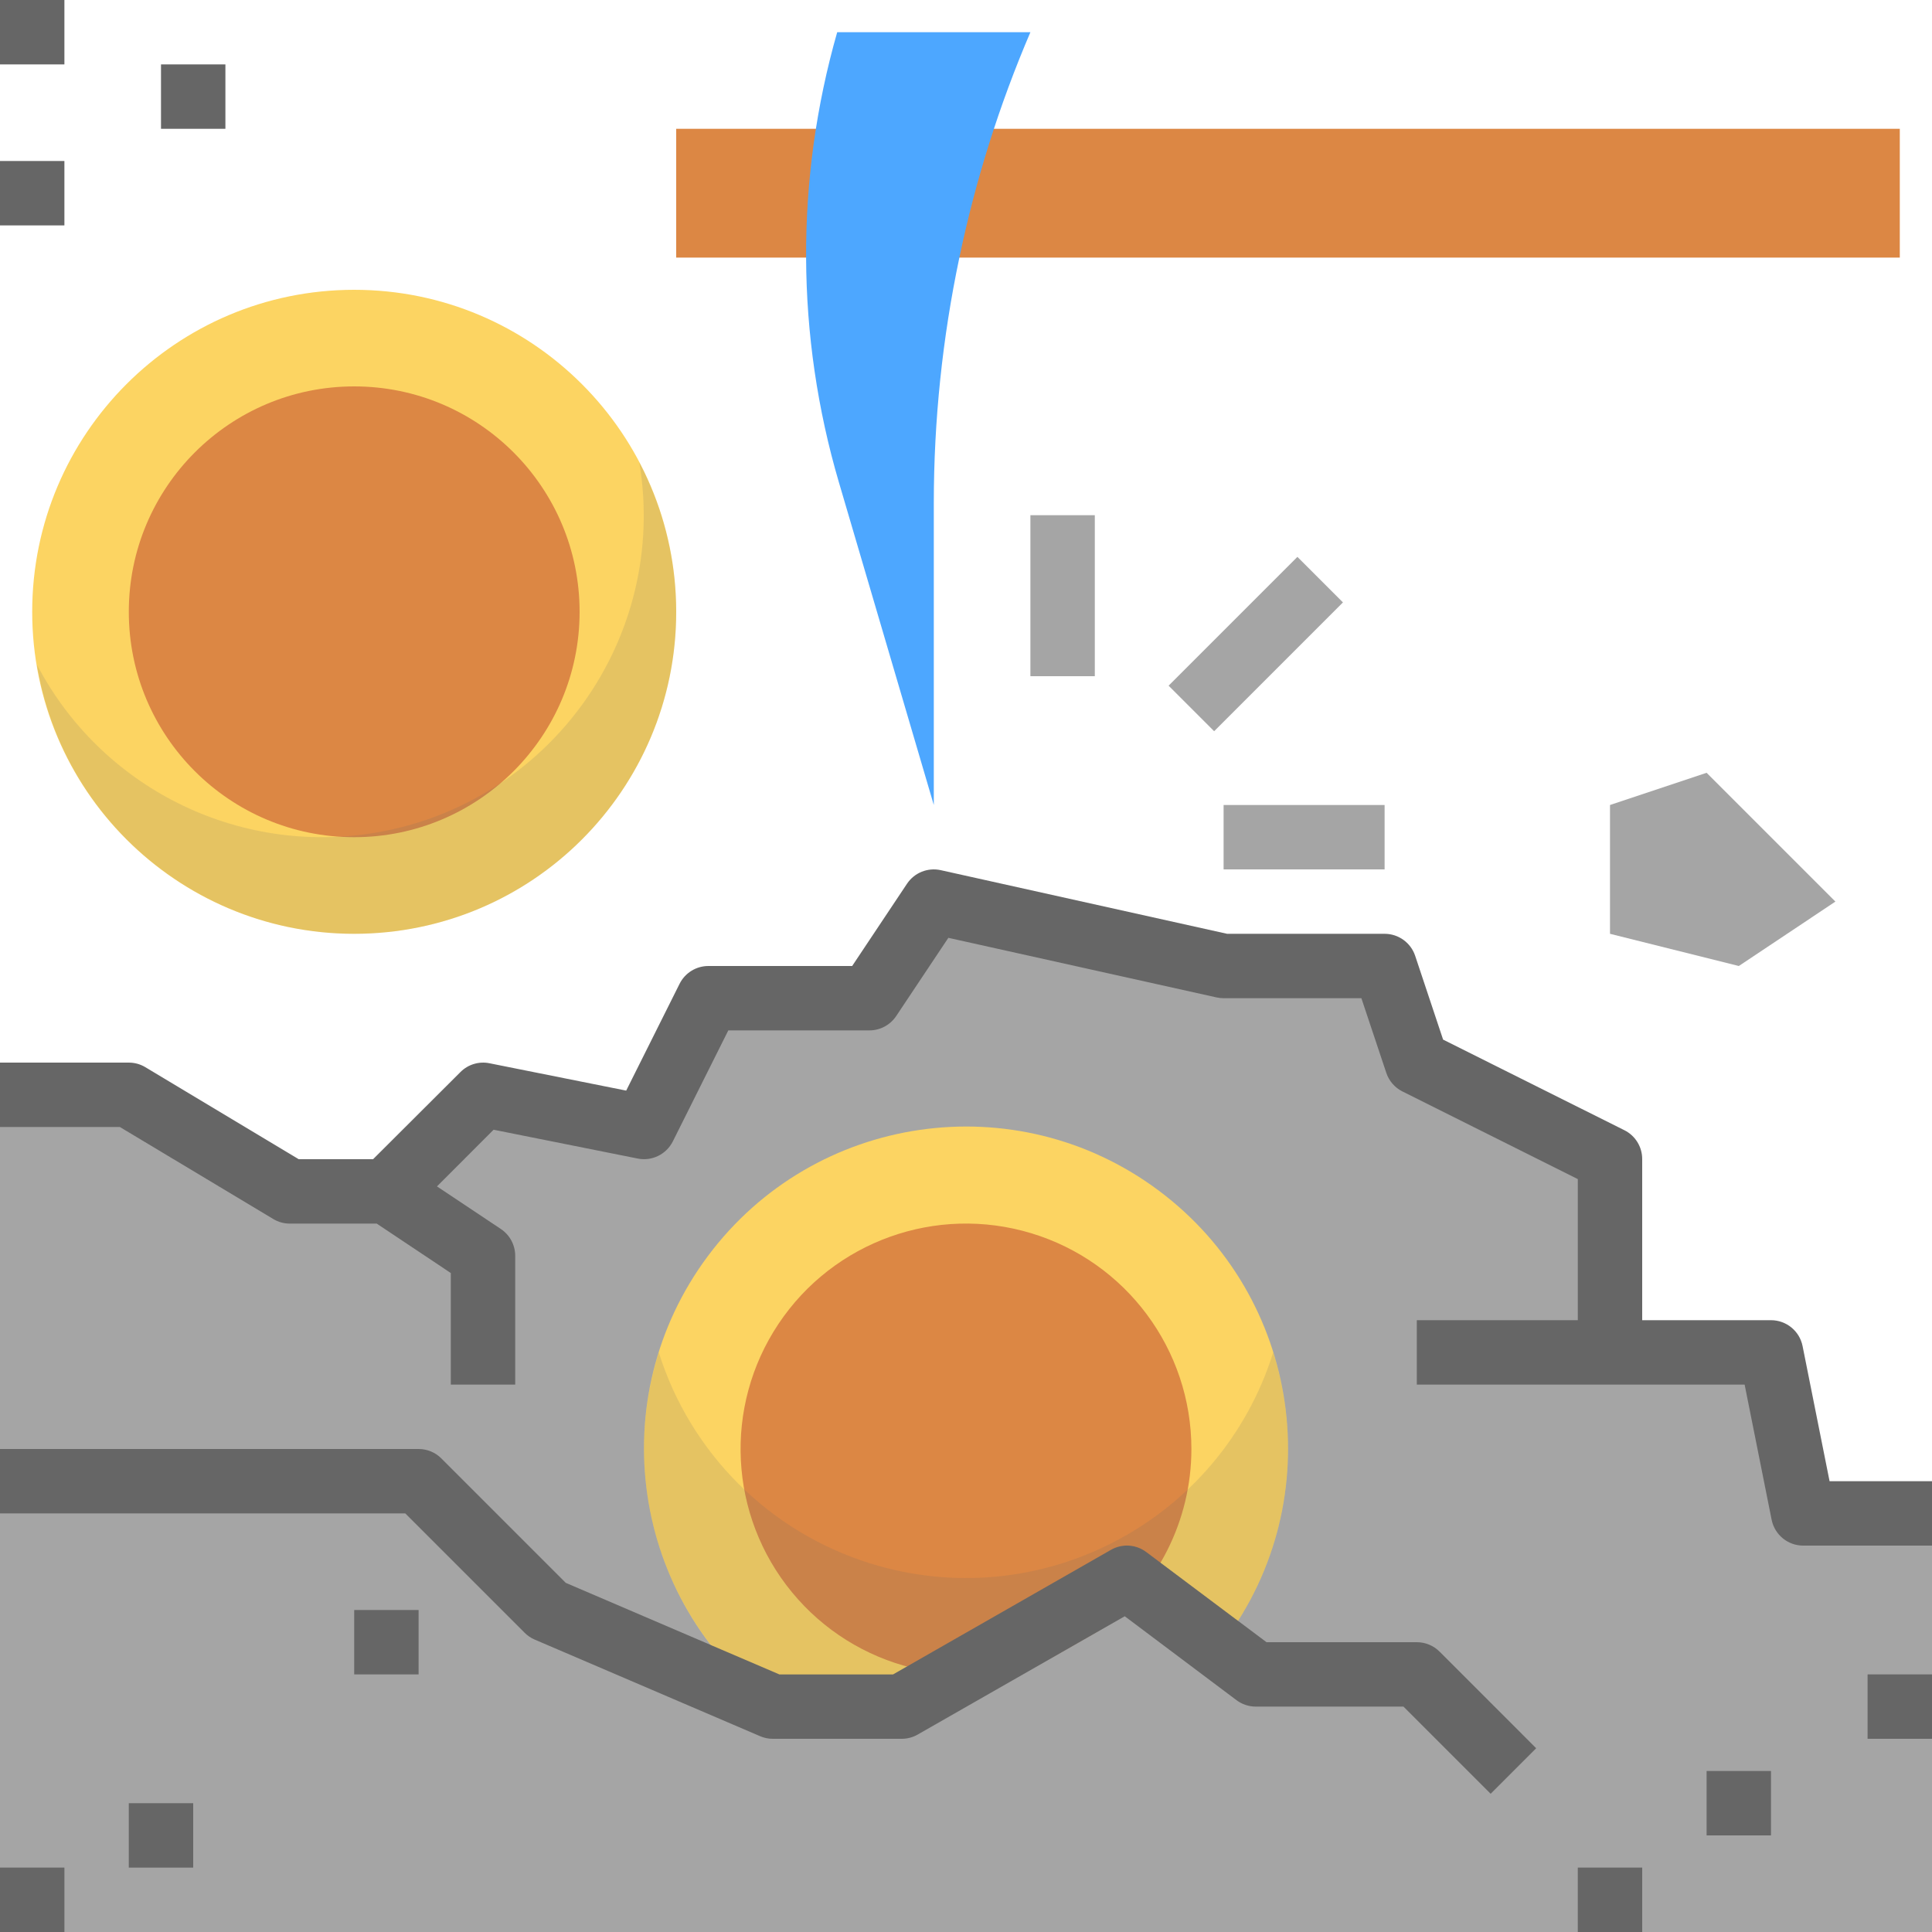
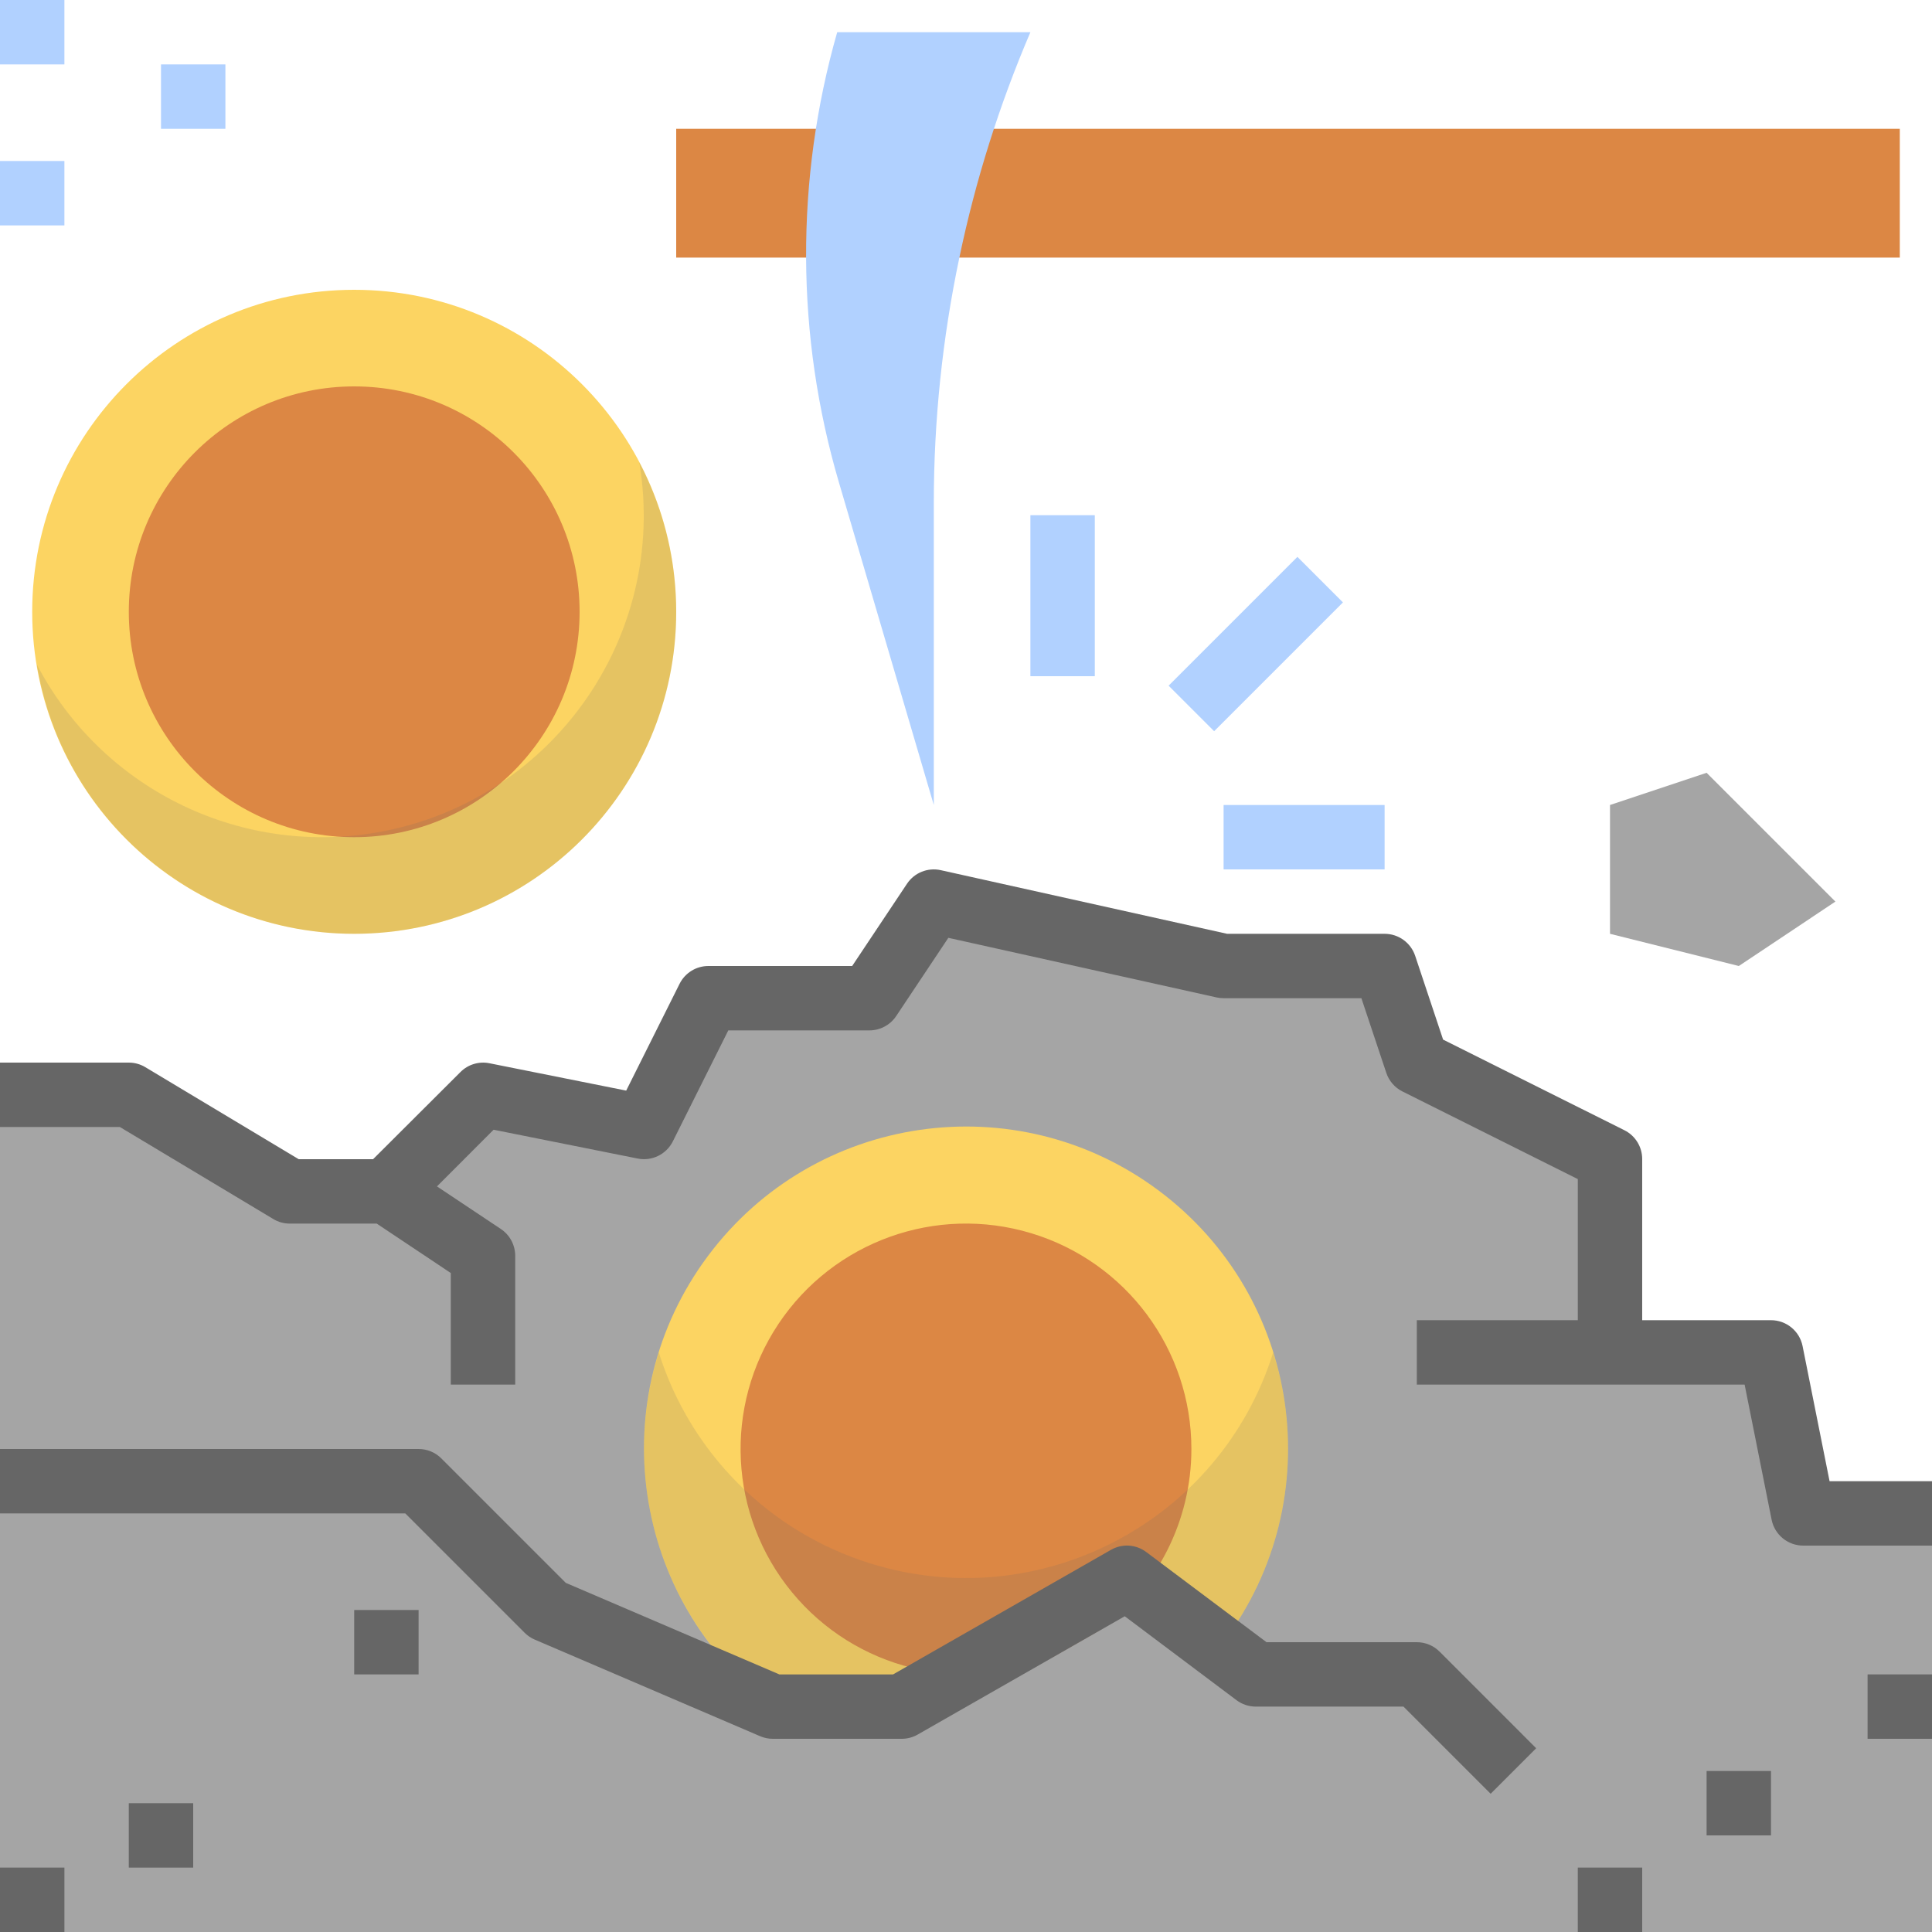
<svg xmlns="http://www.w3.org/2000/svg" id="mining" viewBox="0 0 1525.466 1525.466">
  <defs>
    <style>
      .cls-1 {
        fill: #dc8744;
      }

      .cls-2 {
        fill: #a5a5a5;
      }

      .cls-3 {
        fill: #fcd462;
      }

      .cls-4 {
-         fill: #4da7ff;
+         fill: #b1d1ff;
      }

      .cls-5, .cls-6 {
        fill: #666;
      }

      .cls-5 {
        opacity: 0.15;
      }
    </style>
  </defs>
  <rect id="Rectangle_658" data-name="Rectangle 658" class="cls-1" width="966.129" height="101.697" transform="translate(533.913 101.697)" />
  <path id="Path_939" data-name="Path 939" class="cls-2" d="M1271.222,594.876V442.33l-152.547-76.274-25.426-76.273H966.129l-228.82-50.85-50.85,76.273H559.336l-50.847,101.7L381.366,391.48l-76.273,76.274H228.82L101.7,391.48H0v661.036H1525.466V722h-101.7l-25.427-127.123Z" transform="translate(0 472.95)" />
  <path id="Path_940" data-name="Path 940" class="cls-3" d="M272.83,756.552c-112.53-84-135.638-243.311-51.636-355.842s243.312-135.638,355.842-51.636,135.639,243.312,51.637,355.842c-1.171,1.576-2.389,3.153-3.611,4.7l-70.63-54.764L381.213,755.766Z" transform="translate(337.814 590.943)" />
  <path id="Path_941" data-name="Path 941" class="cls-4" d="M314.46,618.719V380.136A942.245,942.245,0,0,1,334.646,186.5h0A942.531,942.531,0,0,1,390.734,8.533H238.187A638.254,638.254,0,0,0,213.628,186.5h0a638.956,638.956,0,0,0,25.933,177.565Z" transform="translate(422.849 16.89)" />
  <path id="Path_942" data-name="Path 942" class="cls-1" d="M552.207,502.237A177.978,177.978,0,1,0,442.653,666.529l18.508-10.55L479.646,645.4A177.522,177.522,0,0,0,552.207,502.237Z" transform="translate(388.496 641.862)" />
  <path id="Path_943" data-name="Path 943" class="cls-3" d="M262.779,585.29c140.42,0,254.243-113.826,254.243-254.243S403.2,76.8,262.779,76.8,8.533,190.626,8.533,331.043,122.359,585.29,262.779,585.29Z" transform="translate(16.89 152.02)" />
  <path id="Path_1094" data-name="Path 1094" class="cls-1" d="M177.97,0A177.97,177.97,0,1,1,0,177.97,177.97,177.97,0,0,1,177.97,0Z" transform="translate(101.7 305.093)" />
  <path id="Path_944" data-name="Path 944" class="cls-2" d="M426.667,331.923l101.7,25.423,76.273-50.85L502.94,204.8l-76.273,25.424Z" transform="translate(844.556 405.387)" />
  <g id="Group_969" data-name="Group 969" transform="translate(29.139 365.096)">
    <path id="Path_945" data-name="Path 945" class="cls-5" d="M485.418,122.539C508.53,260.925,415.1,391.835,276.71,414.97A254.036,254.036,0,0,1,9.78,282.2C32.739,420.639,163.548,514.277,302.008,491.32S534.081,337.552,511.125,199.092A254.375,254.375,0,0,0,485.418,122.539Z" transform="translate(-9.78 -122.539)" />
    <path id="Path_946" data-name="Path 946" class="cls-5" d="M277.578,612.645H367.3L539.424,514.3a25.407,25.407,0,0,1,27.968,1.728l72.382,54.305A253.534,253.534,0,0,0,667.486,358.4C625.434,492.36,482.726,566.878,348.765,524.827A254.3,254.3,0,0,1,182.337,358.4a253.663,253.663,0,0,0,41.214,231.082Z" transform="translate(308.681 344.328)" />
  </g>
  <g id="Group_970" data-name="Group 970" transform="translate(813.583 406.79)">
-     <rect id="Rectangle_659" data-name="Rectangle 659" class="cls-2" width="50.85" height="127.123" />
-     <rect id="Rectangle_660" data-name="Rectangle 660" class="cls-2" width="127.123" height="50.85" transform="translate(152.547 228.82)" />
-     <rect id="Rectangle_661" data-name="Rectangle 661" class="cls-2" width="143.826" height="50.85" transform="translate(246.778 68.855) rotate(135)" />
+     <rect id="Rectangle_659" data-name="Rectangle 659" class="cls-4" width="50.85" height="127.123" />
+     <rect id="Rectangle_660" data-name="Rectangle 660" class="cls-4" width="127.123" height="50.85" transform="translate(152.547 228.82)" />
+     <rect id="Rectangle_661" data-name="Rectangle 661" class="cls-4" width="143.826" height="50.85" transform="translate(246.778 68.855) rotate(135)" />
  </g>
  <g id="Group_971" data-name="Group 971">
    <path id="Path_947" data-name="Path 947" class="cls-6" d="M1118.676,536.547H1000.02l-94.91-71.188a25.4,25.4,0,0,0-27.968-1.728L705.12,561.973H615.4L446.732,489.691l-98.241-98.244A25.36,25.36,0,0,0,330.517,384H0v50.849H319.993L414.241,529.1a25.393,25.393,0,0,0,7.958,5.391l177.97,76.273a25.055,25.055,0,0,0,10.017,2.059h101.7a25.356,25.356,0,0,0,12.713-3.354l163.478-93.409L976.3,582.313a25.42,25.42,0,0,0,15.255,5.086h116.6l68.825,68.824,35.95-35.956-76.273-76.273A25.365,25.365,0,0,0,1118.676,536.547Z" transform="translate(0 760.099)" />
    <path id="Path_948" data-name="Path 948" class="cls-6" d="M1444.589,713.463,1423.26,606.68a25.423,25.423,0,0,0-24.917-20.34h-101.7V459.22a25.4,25.4,0,0,0-14.06-22.882l-143.14-71.545-22.093-66.28a25.451,25.451,0,0,0-24.1-17.263H968.9L742.824,231.01a25.427,25.427,0,0,0-26.669,10.705l-43.3,64.957H559.339a25.421,25.421,0,0,0-22.754,14.06l-42.153,84.332L386.455,383.456a25.25,25.25,0,0,0-22.882,6.942l-69,68.825h-58.71L114.791,386.584a25.356,25.356,0,0,0-13.095-3.635H0V433.8H94.656l121.072,72.638a25.354,25.354,0,0,0,13.095,3.636h68.646L355.946,549.1v88.095H406.8v-101.7a25.459,25.459,0,0,0-11.313-21.153L345.014,480.7l44.721-44.748,113.775,22.754a25.436,25.436,0,0,0,27.738-13.551l43.807-87.637h111.4a25.46,25.46,0,0,0,21.154-11.313L748.8,284.426l211.81,47.061a25.1,25.1,0,0,0,5.518.61H1074.92l19.652,58.882a25.348,25.348,0,0,0,12.714,14.722L1245.8,474.93V586.34H1118.676v50.849h258.847l21.33,106.784a25.423,25.423,0,0,0,24.917,20.34h101.7V713.463Z" transform="translate(0 456.06)" />
    <rect id="Rectangle_662" data-name="Rectangle 662" class="cls-6" width="50.85" height="50.85" transform="translate(0 1474.616)" />
    <rect id="Rectangle_663" data-name="Rectangle 663" class="cls-6" width="50.85" height="50.85" transform="translate(101.697 1423.769)" />
    <rect id="Rectangle_664" data-name="Rectangle 664" class="cls-6" width="50.85" height="50.85" transform="translate(279.67 1271.223)" />
    <rect id="Rectangle_665" data-name="Rectangle 665" class="cls-6" width="50.85" height="50.85" transform="translate(1245.796 1474.616)" />
    <rect id="Rectangle_666" data-name="Rectangle 666" class="cls-6" width="50.85" height="50.85" transform="translate(1347.496 1398.343)" />
    <rect id="Rectangle_667" data-name="Rectangle 667" class="cls-6" width="50.85" height="50.85" transform="translate(1474.616 1322.069)" />
-     <rect id="Rectangle_668" data-name="Rectangle 668" class="cls-6" width="50.85" height="50.85" transform="translate(0 127.123)" />
-     <rect id="Rectangle_669" data-name="Rectangle 669" class="cls-6" width="50.85" height="50.85" />
-     <rect id="Rectangle_670" data-name="Rectangle 670" class="cls-6" width="50.85" height="50.85" transform="translate(127.123 50.85)" />
+     <rect id="Rectangle_668" data-name="Rectangle 668" class="cls-4" width="50.85" height="50.85" transform="translate(0 127.123)" />
+     <rect id="Rectangle_669" data-name="Rectangle 669" class="cls-4" width="50.85" height="50.85" />
+     <rect id="Rectangle_670" data-name="Rectangle 670" class="cls-4" width="50.85" height="50.85" transform="translate(127.123 50.85)" />
  </g>
</svg>
